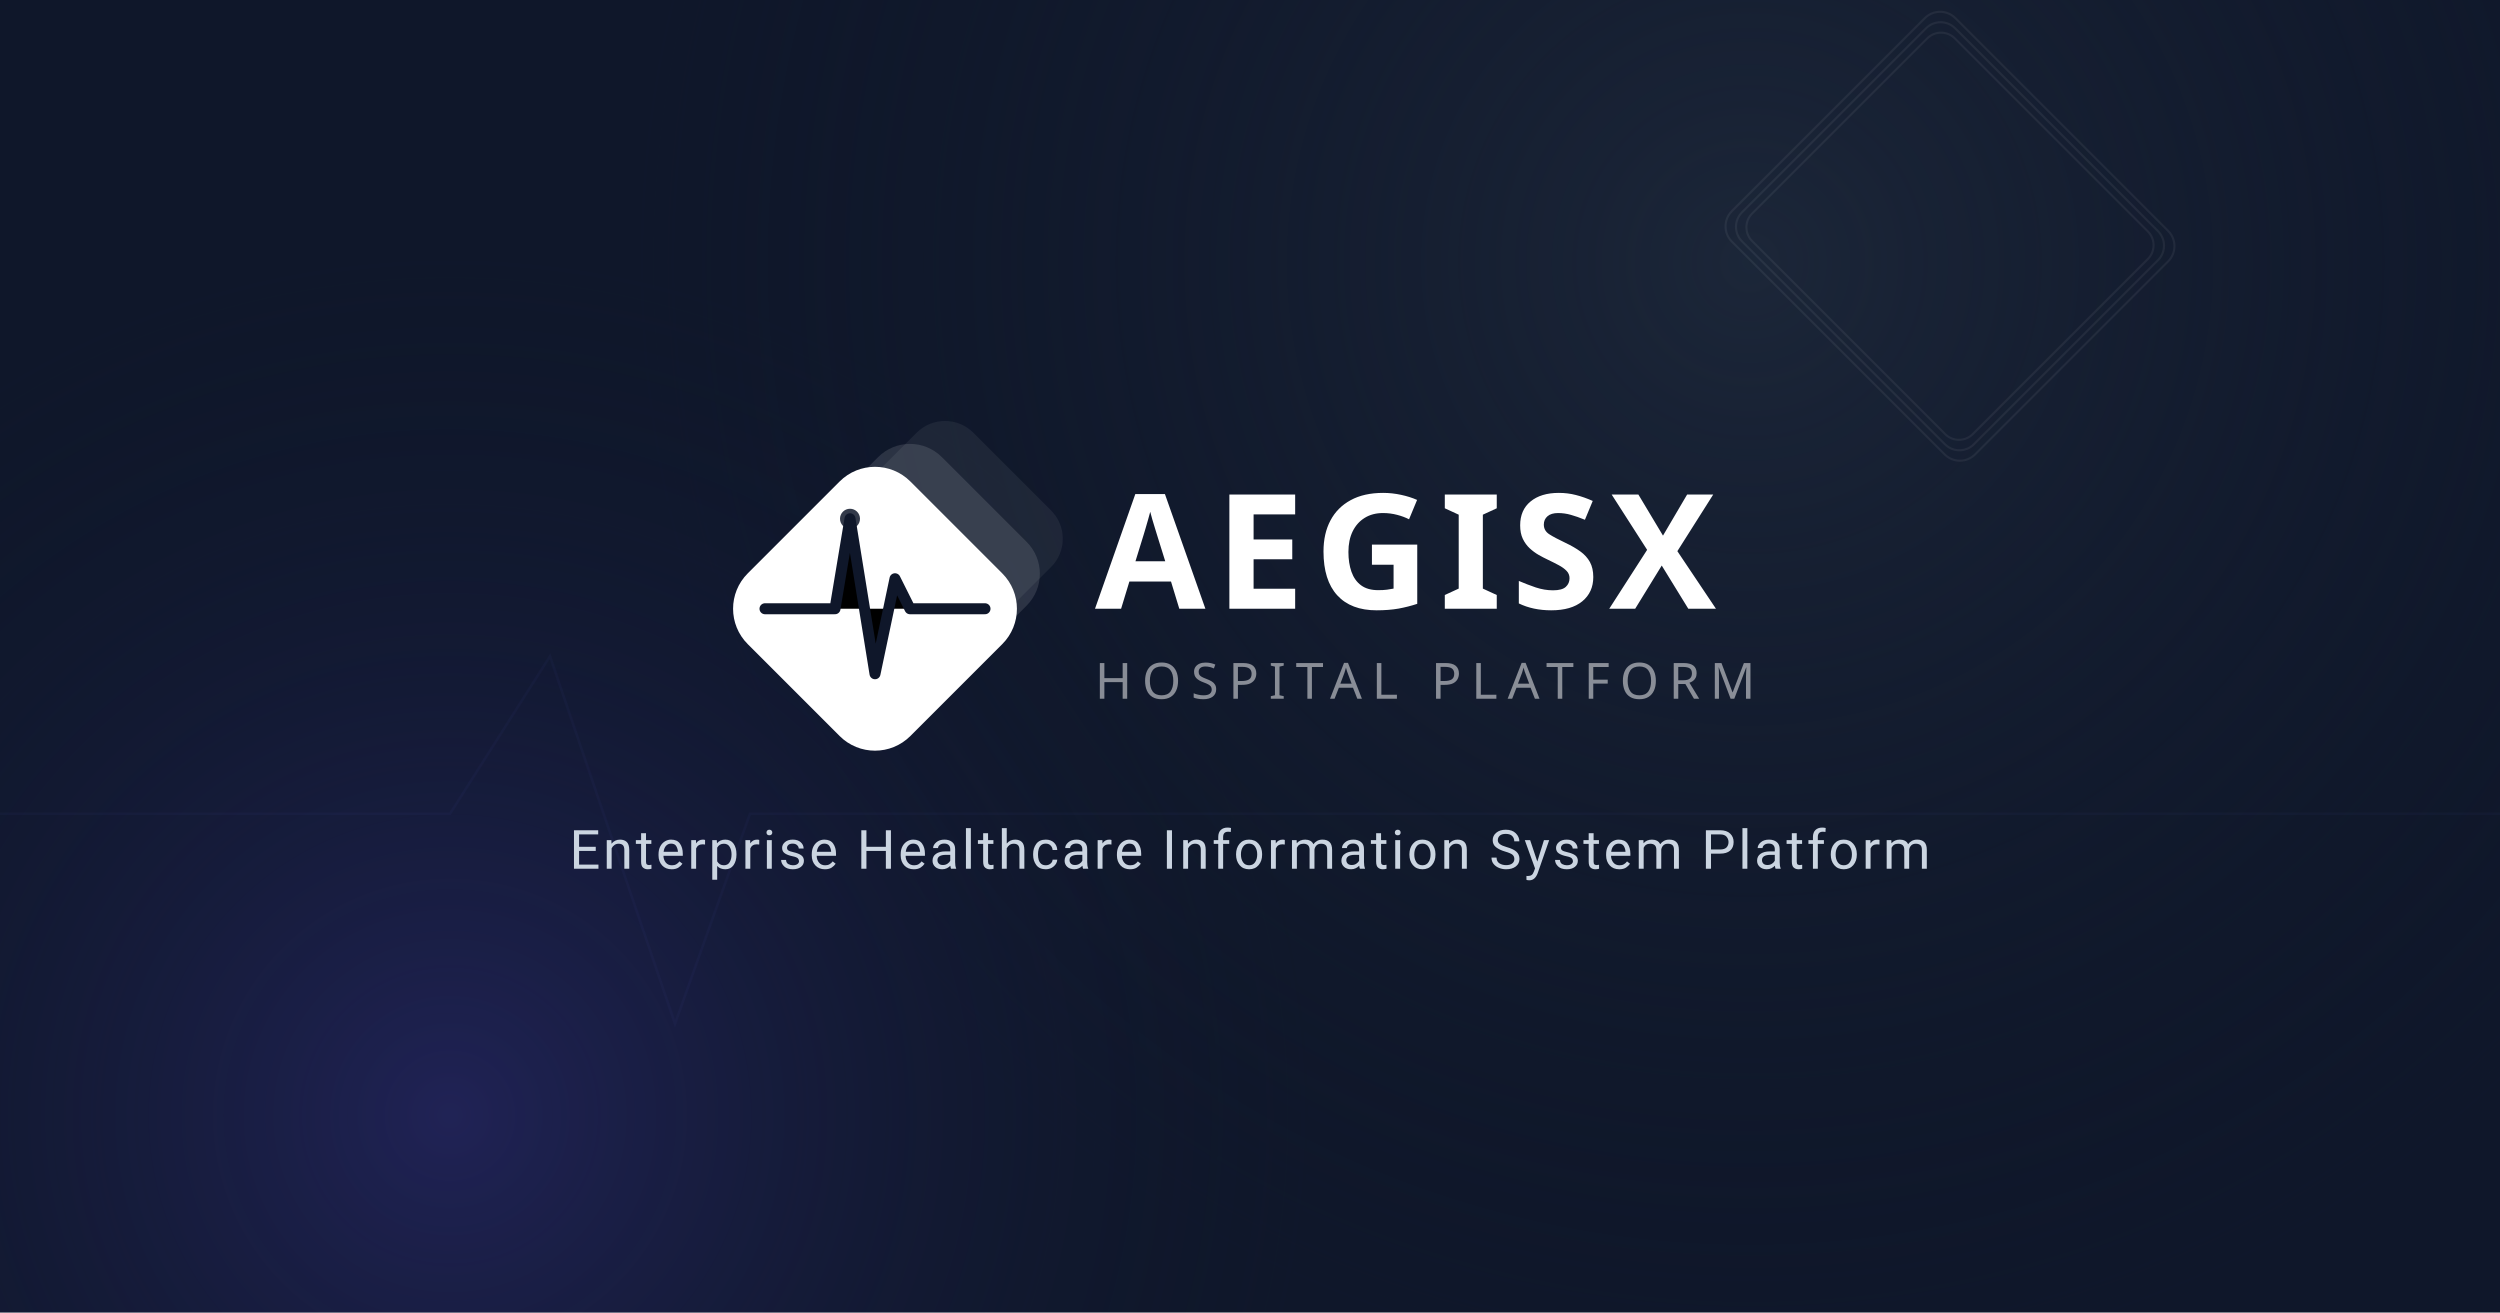
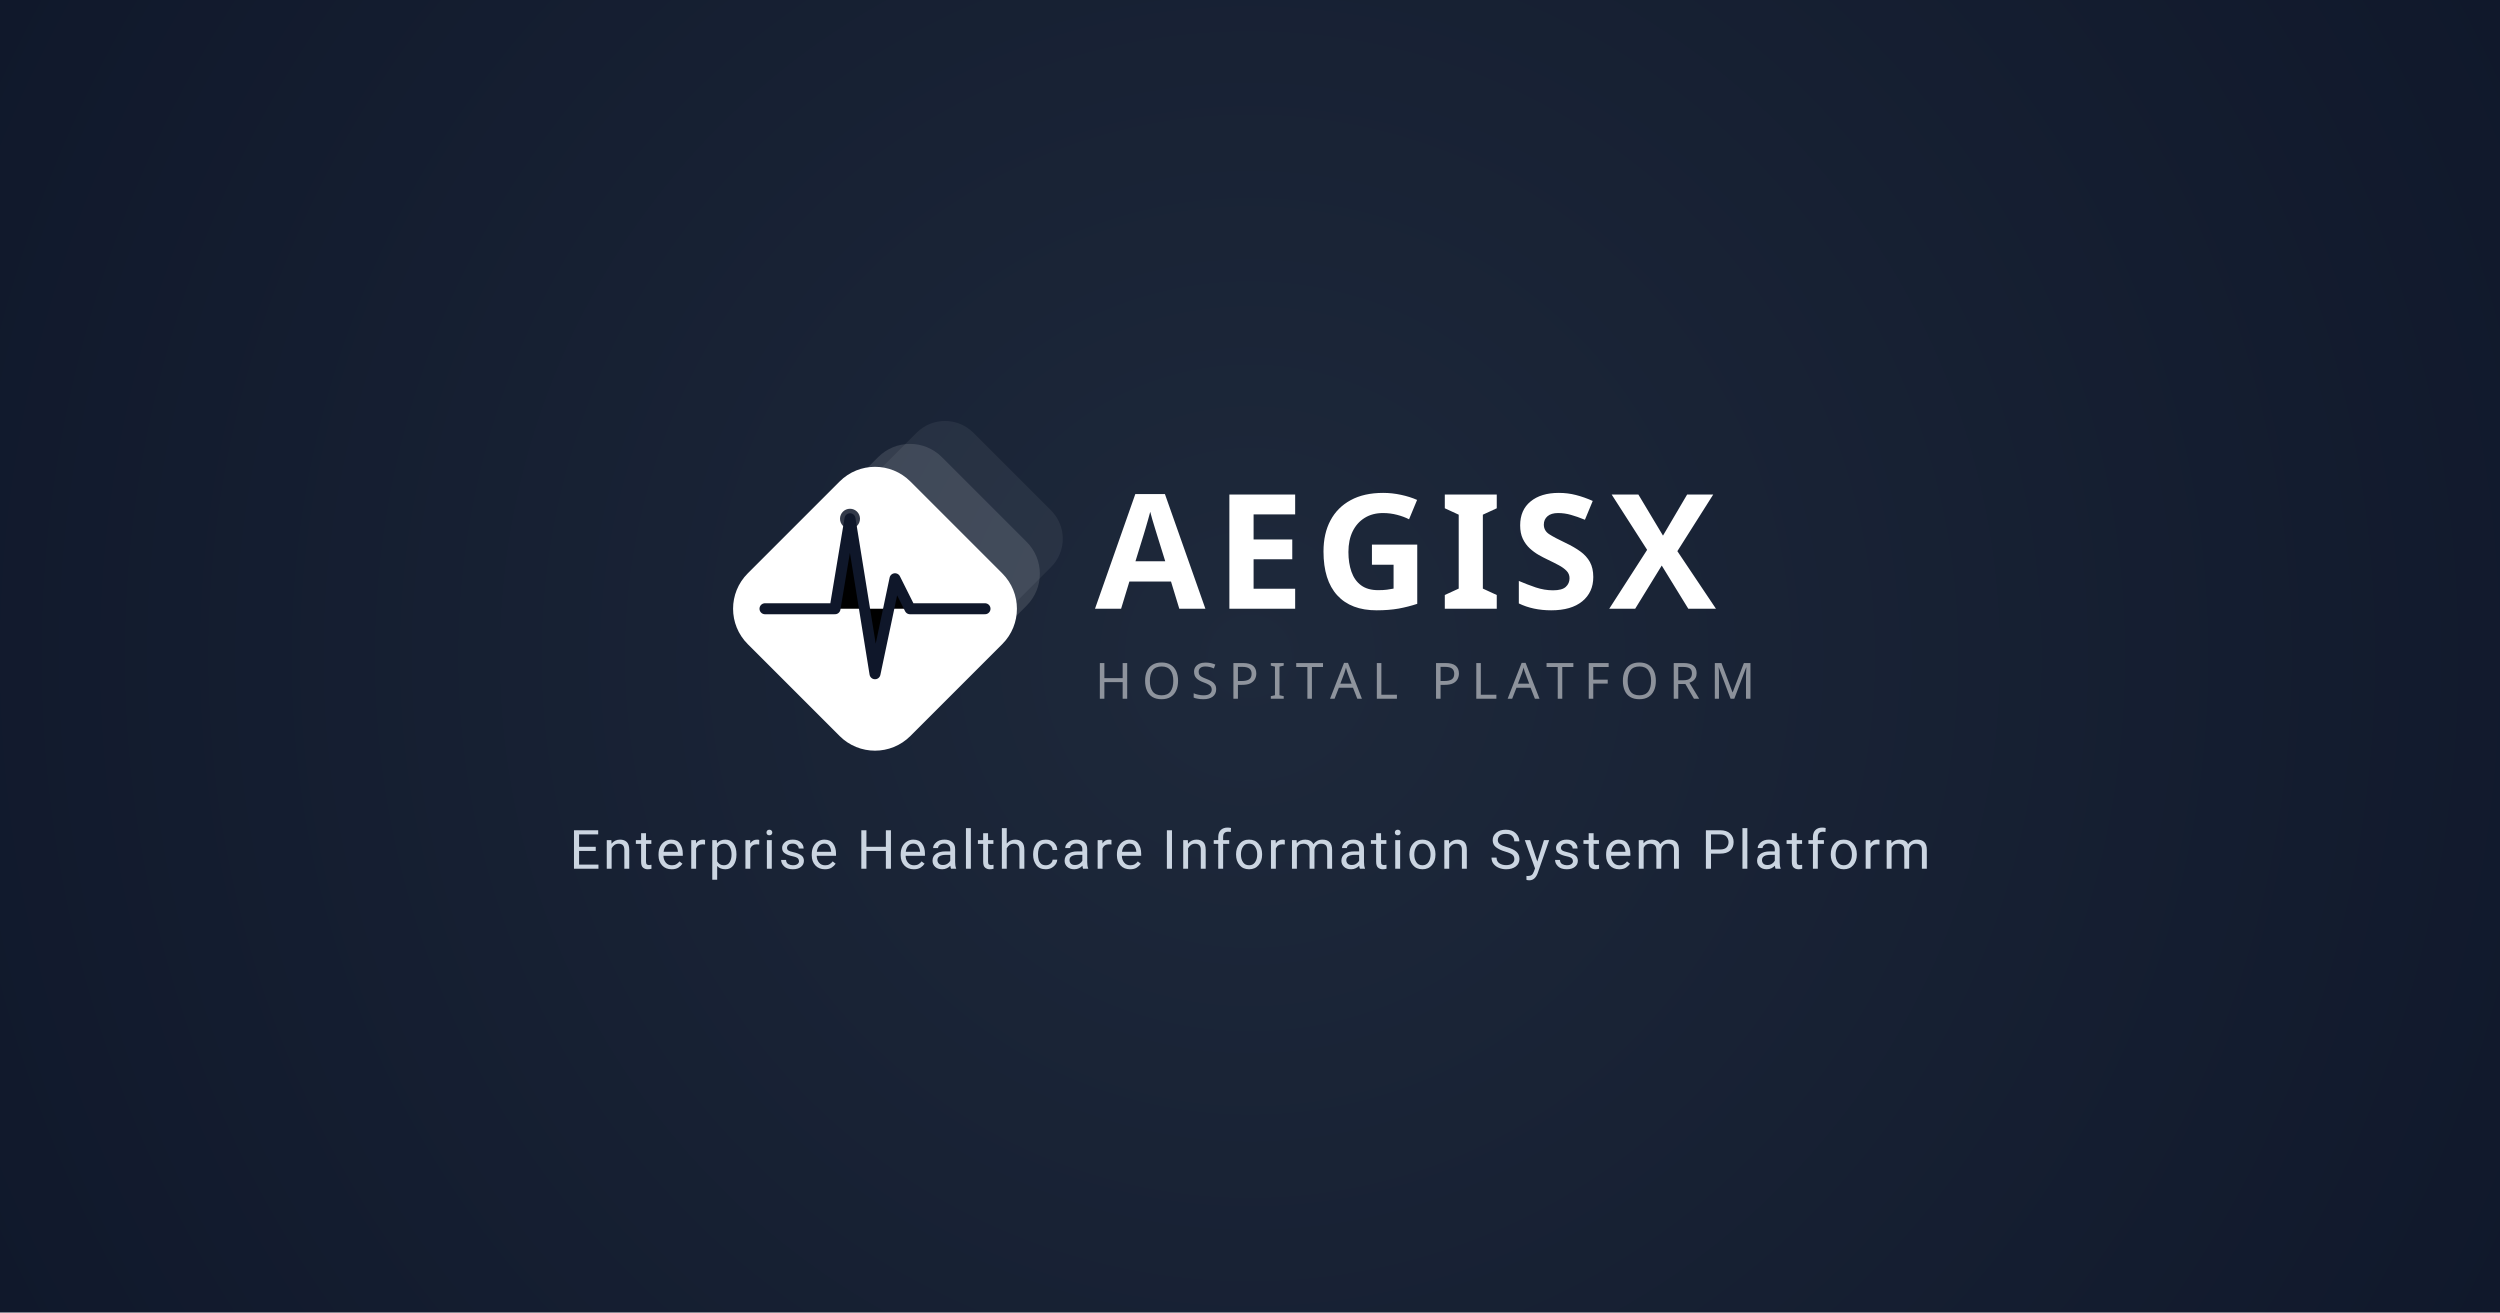
<svg xmlns="http://www.w3.org/2000/svg" width="1200" height="630" viewBox="0 0 1200 630">
  <defs>
-     <radialGradient id="g1" cx="840" cy="126" r="540" gradientUnits="userSpaceOnUse">
-       <stop offset="0" stop-color="#1e293b" stop-opacity=".85" />
-       <stop offset="1" stop-color="#0f172a" stop-opacity="0" />
-     </radialGradient>
-     <radialGradient id="g2" cx="216" cy="535.5" r="420" gradientUnits="userSpaceOnUse">
-       <stop offset="0" stop-color="#312e81" stop-opacity=".5" />
-       <stop offset="1" stop-color="#0f172a" stop-opacity="0" />
+     <radialGradient id="bg-glow" cx="600" cy="315" r="720" gradientUnits="userSpaceOnUse">
+       <stop offset="0" stop-color="#1e293b" />
+       <stop offset="1" stop-color="#0f172a" />
    </radialGradient>
  </defs>
-   <rect width="1200" height="630" fill="#0f172a" />
-   <rect width="1200" height="630" fill="url(#g1)" />
-   <rect width="1200" height="630" fill="url(#g2)" />
-   <g opacity=".06" stroke="#fff" stroke-width="1" fill="none">
-     <rect x="861.12" y="44.604" width="149.76" height="137.592" rx="9.36" transform="rotate(45 936 113.4)" />
-     <rect x="857.28" y="41.076" width="157.44" height="144.648" rx="9.84" transform="rotate(45 936 113.4)" />
-     <rect x="853.44" y="37.548" width="165.12" height="151.704" rx="10.32" transform="rotate(45 936 113.4)" />
-   </g>
-   <g opacity=".04" stroke="#6366f1" stroke-width="1.2" fill="none">
-     <path d="M0 390.6 L216 390.6 L264 315 L324 491.4 L360 390.6 L1200 390.6" />
-   </g>
+   <rect width="1200" height="630" fill="url(#bg-glow)" />
  <g transform="translate(336 189) scale(2.4)" font-family="-apple-system, 'Segoe UI', Roboto, sans-serif">
    <rect width="38" height="38" x="-19" y="-19" fill="#fff" opacity=".06" rx="8" transform="rotate(45 -10.506 73.648)" />
    <rect width="42" height="42" x="-21" y="-21" fill="#fff" opacity=".12" rx="9" transform="rotate(45 -22.456 68.698)" />
    <rect width="46" height="46" x="-23" y="-23" fill="#fff" rx="10" transform="rotate(45 -34.406 63.749)" />
    <path stroke="#0f172a" stroke-linecap="round" stroke-linejoin="round" stroke-width="2.2" d="M13 43h14l3-18 5 31 4-19 3 6h15" />
    <circle cx="30" cy="25" r="2" fill="#0f172a" opacity=".85" />
    <text x="79" y="43" fill="#fff" font-family="'IBM Plex Sans', sans-serif" font-size="32" font-weight="700" letter-spacing=".06em">AEGISX</text>
    <text x="79" y="61" fill="#fff" font-family="'IBM Plex Sans', sans-serif" font-size="10" font-weight="400" letter-spacing=".2em" opacity=".5">HOSPITAL PLATFORM</text>
  </g>
  <text x="600" y="417" fill="#cbd5e1" font-family="-apple-system, 'Segoe UI', Roboto, sans-serif" font-size="26" font-weight="400" text-anchor="middle" letter-spacing=".05em">Enterprise Healthcare Information System Platform</text>
</svg>
